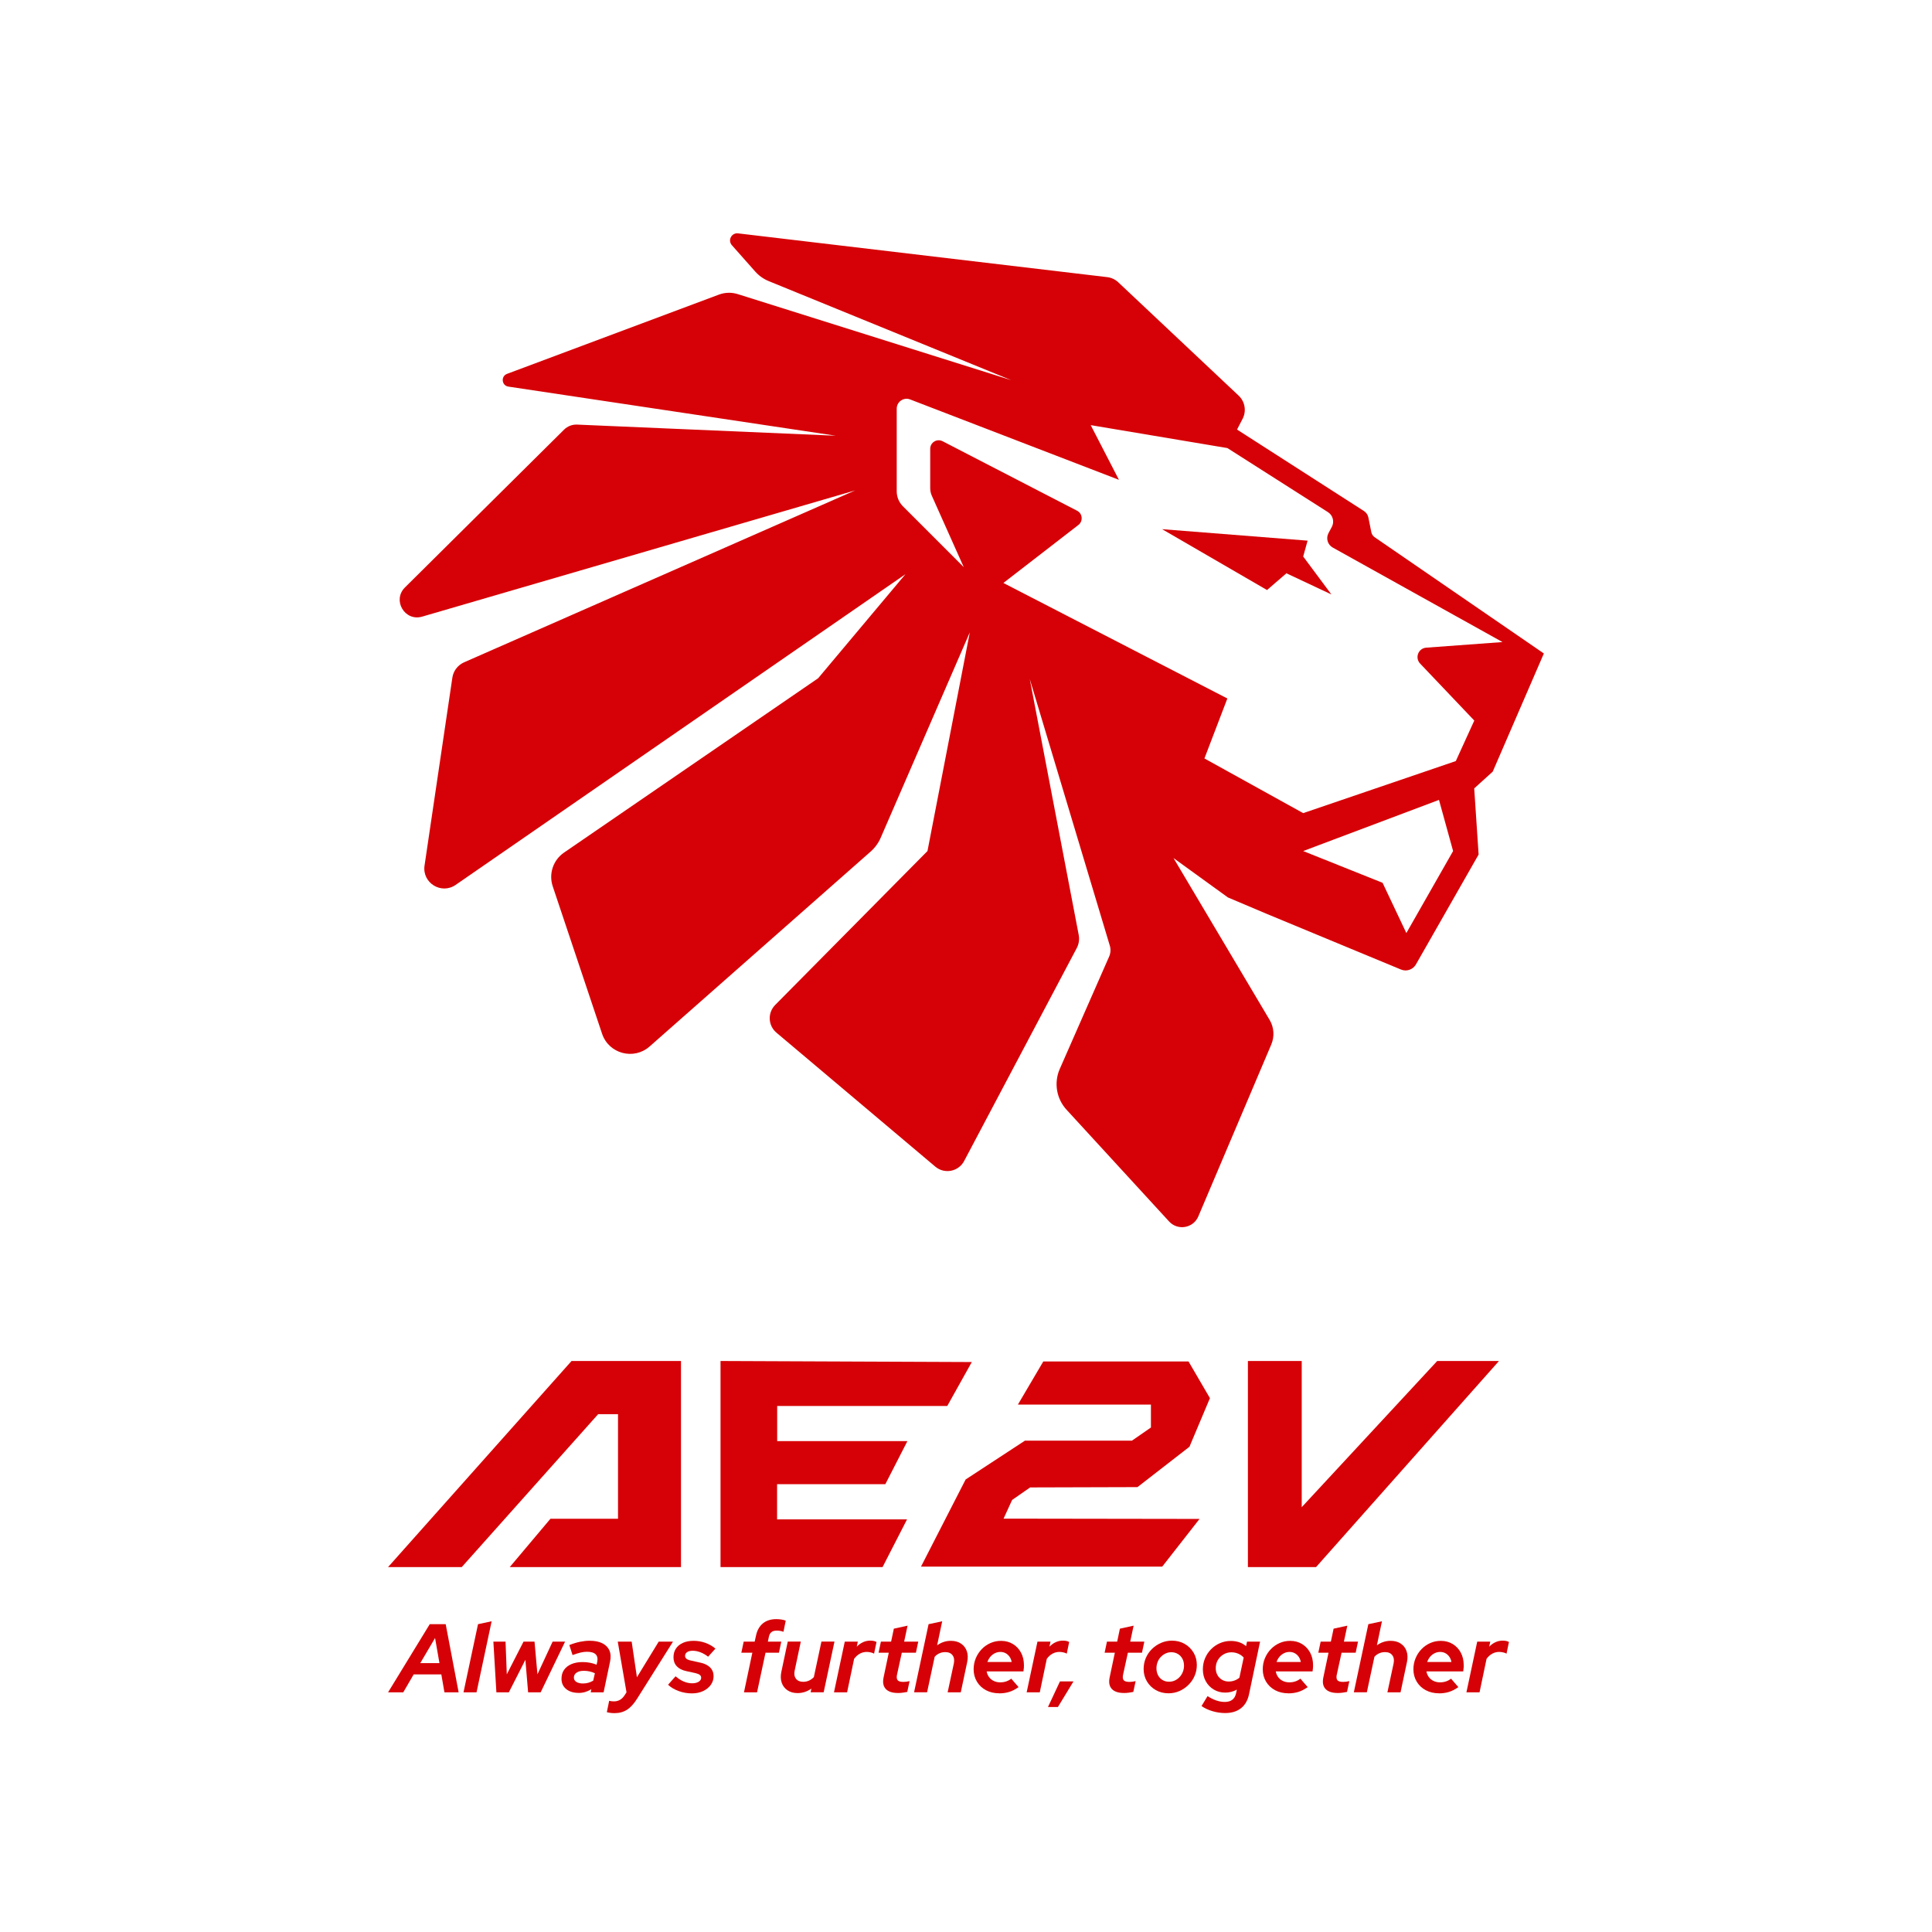
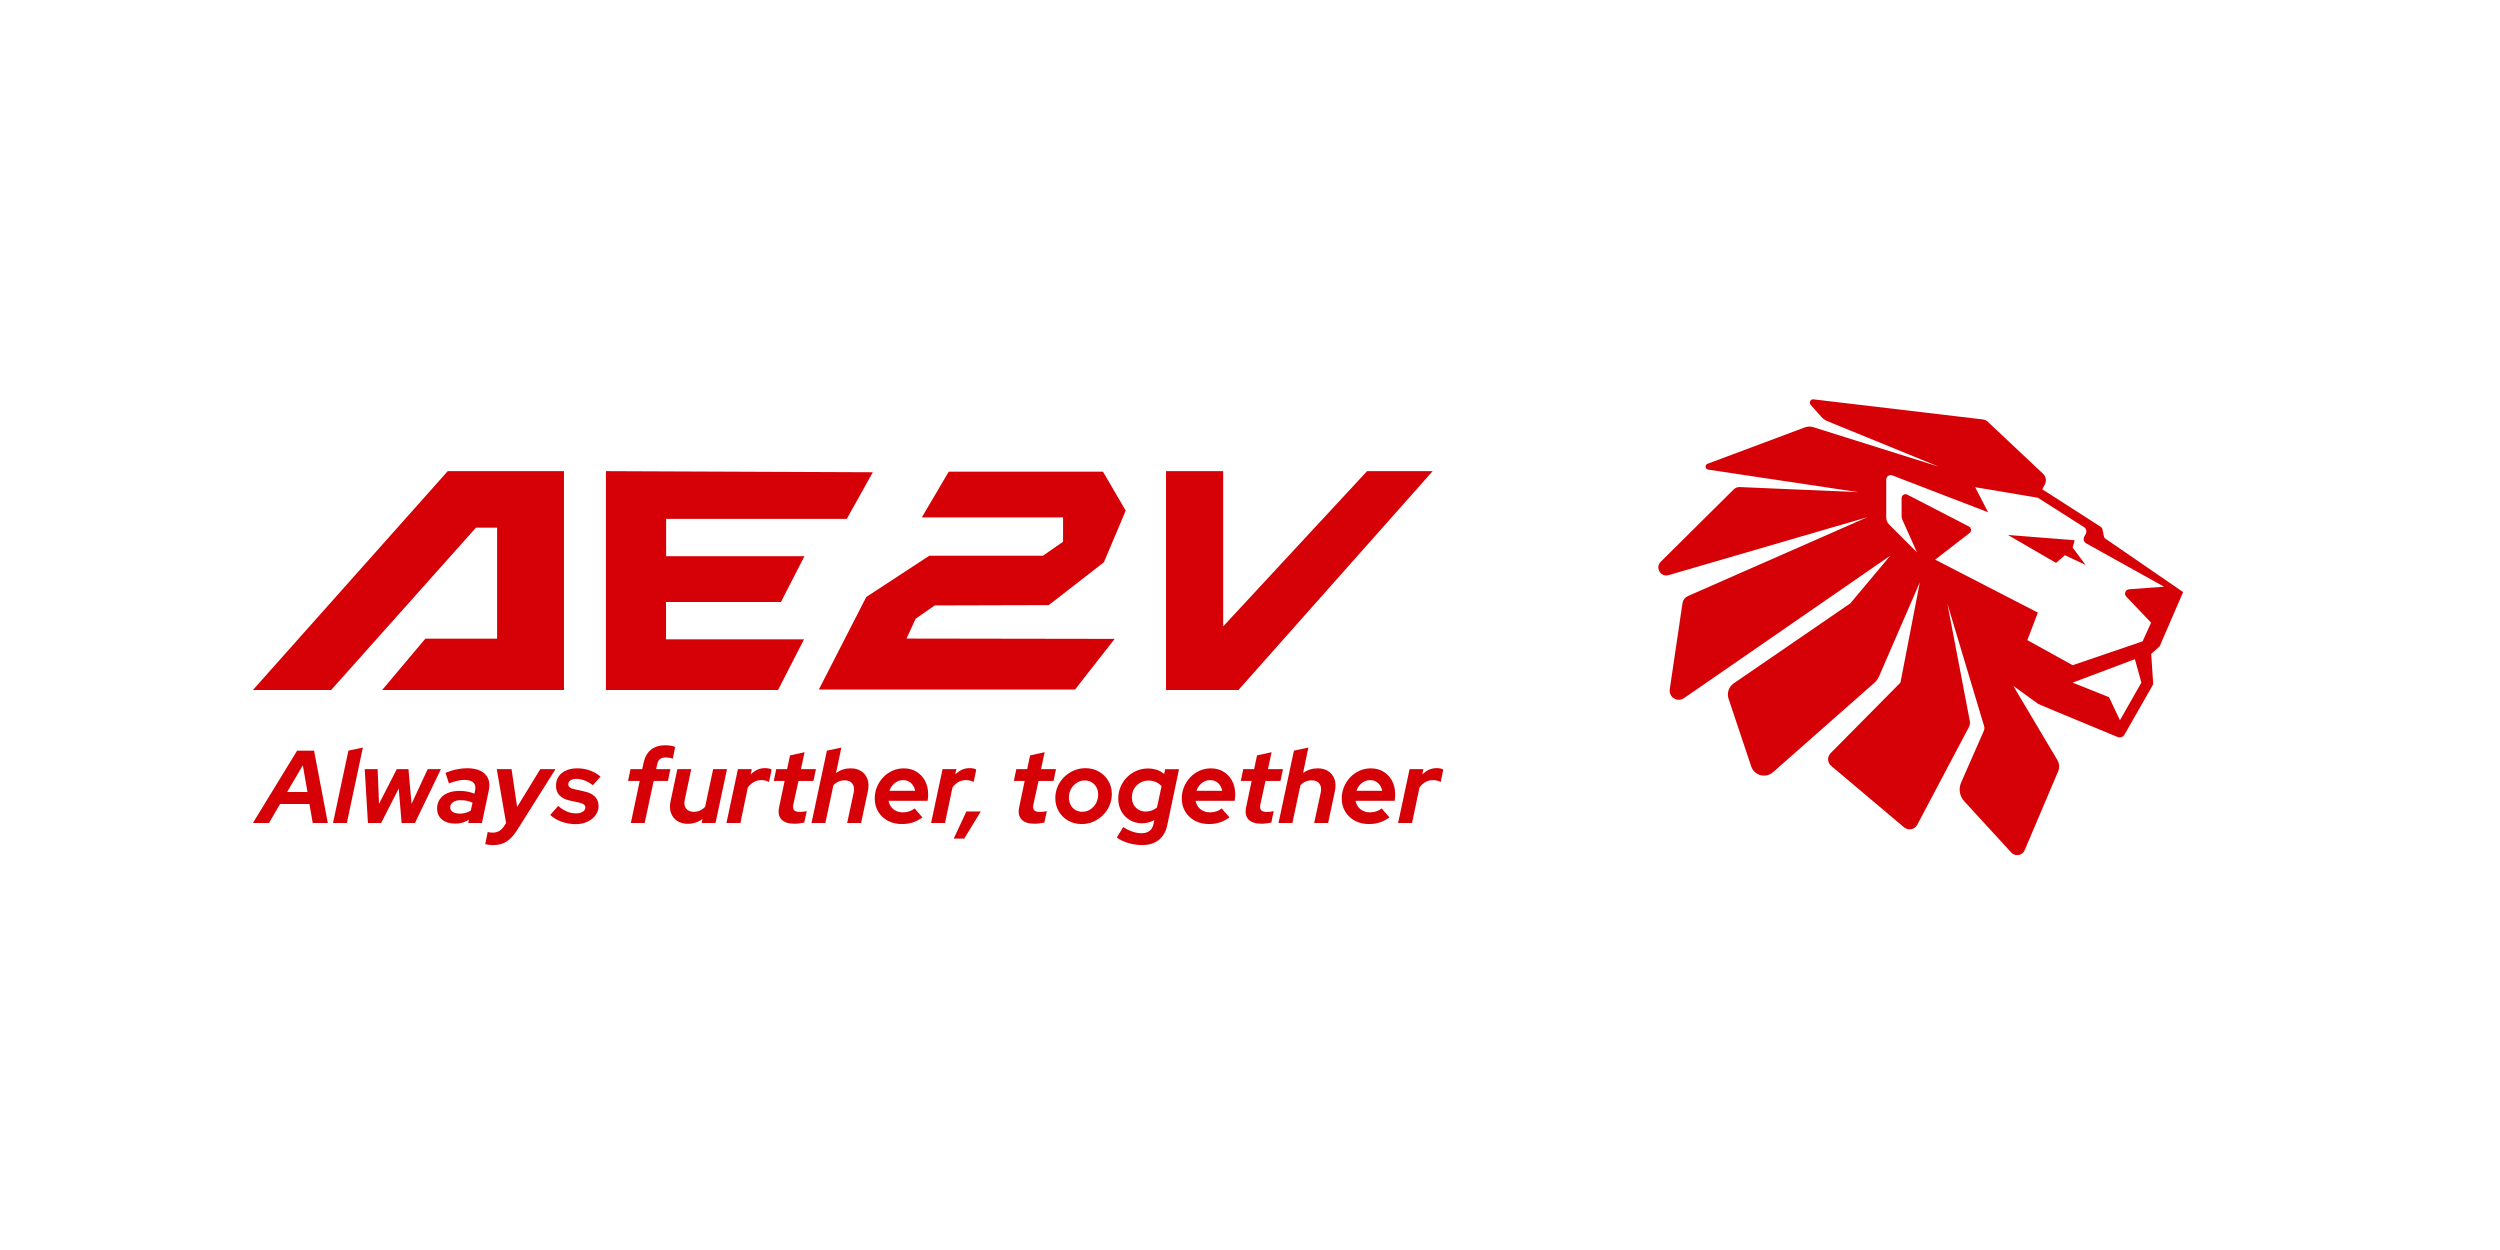
- <svg xmlns="http://www.w3.org/2000/svg" id="Calque_2" data-name="Calque 2" viewBox="0 0 1000 1000">
+ <svg xmlns="http://www.w3.org/2000/svg" id="Calque_2" data-name="Calque 2" viewBox="0 0 1000 500">
  <defs>
    <style>
      .cls-1 {
        fill: #d60106;
      }
    </style>
  </defs>
  <g>
-     <polygon class="cls-1" points="601.5 273.9 676.81 279.84 674.53 288.05 689.13 307.68 665.85 296.73 655.81 305.4 601.5 273.9" />
-     <path class="cls-1" d="M799.13,338.26l-87.6-60.19c-.9-.62-1.53-1.57-1.74-2.64l-1.51-7.54c-.28-1.41-1.12-2.64-2.33-3.41l-65.66-42.15,2.88-5.56c2.08-4,1.24-8.9-2.04-11.99l-62.32-58.67c-1.57-1.48-3.58-2.42-5.73-2.67l-191.06-22.65c-3.38-.4-5.46,3.58-3.2,6.13l12.1,13.65c1.91,2.15,4.28,3.83,6.94,4.92l125.58,51.29-141.59-44.55c-3.19-1-6.62-.91-9.75.26l-109.65,41.02c-3.32,1.24-2.81,6.08.69,6.6l169.47,25.42-133.89-5.76c-2.52-.11-4.97.84-6.76,2.61l-82.36,81.68c-6.66,6.61-.1,17.73,8.9,15.11l224.15-65.34-202.45,88.99c-3.25,1.43-5.54,4.43-6.06,7.94l-14.4,97.26c-1.32,8.94,8.65,15.14,16.09,10.01l232.83-160.83-45.19,53.86-131.53,90.24c-5.63,3.86-8.01,10.98-5.85,17.45l25.54,76.3c3.47,10.37,16.39,13.84,24.6,6.61l114.43-100.9c2.23-1.97,4.01-4.41,5.19-7.14l46.12-106.31-21.91,113.19-78.83,79.67c-4,4.05-3.71,10.65.64,14.32l82.24,69.36c4.76,4.01,12.01,2.6,14.92-2.9l58.31-110.26c1.09-2.06,1.44-4.43,1.01-6.72l-25.34-132.48,41.43,137.99c.56,1.85.43,3.84-.34,5.61l-25.65,58.38c-3.01,7.08-1.61,15.26,3.59,20.92l53.07,57.83c4.49,4.9,12.54,3.51,15.14-2.61l37.76-88.97c1.76-4.14,1.44-8.88-.86-12.75l-49.74-83.76,28.17,20.39,19.75,8.36,69.82,28.95c2.87,1.19,6.18.06,7.73-2.64l32.45-56.89-2.28-34.23,9.58-8.67,26.47-61.16ZM727.93,482.95l-12.32-26.02-41.08-16.43,70.29-26.47,7.3,26.47-24.19,42.45ZM753.49,393.94l-78.96,26.93-51.12-28.3,11.87-31.04-115.93-59.79,38.82-30.01c2.54-1.97,2.19-5.91-.67-7.38l-69.61-35.97c-2.93-1.51-6.41.61-6.41,3.91v20.42c0,1.34.28,2.66.83,3.88l16.52,36.95-31.47-31.47c-2.06-2.06-3.22-4.86-3.22-7.78v-42.77c0-3.59,3.6-6.06,6.95-4.77l108.07,41.6-14.61-28.3,70.75,11.87,52.05,33.16c2.56,1.63,3.43,4.96,2,7.64l-1.72,3.22c-1.43,2.67-.46,6,2.19,7.47l87.88,48.92-39.47,2.9c-4.11.3-6.02,5.24-3.18,8.23l28.04,29.5-9.58,21Z" />
+     <g>
+       <polygon class="cls-1" points="101.16 276 179.09 188.46 225.59 188.46 225.59 276 152.86 276 170.13 255.48 198.84 255.48 198.84 211.06 190.39 211.06 132.46 276 101.16 276" />
+       <polygon class="cls-1" points="242.38 188.46 242.38 276 311.22 276 321.61 255.74 266.41 255.74 266.41 240.8 312.39 240.8 321.77 222.49 266.45 222.49 266.45 207.56 338.71 207.56 349.13 188.9 242.38 188.46" />
+       <polygon class="cls-1" points="379.5 188.66 368.72 206.97 425.22 206.97 425.22 216.71 417.16 222.3 371.7 222.3 346.51 238.79 327.54 275.8 430.02 275.8 445.87 255.55 362.61 255.42 366.25 247.49 373.91 242.17 419.5 242.04 441.58 224.89 450.28 204.24 441.19 188.66 379.5 188.66" />
+       <polygon class="cls-1" points="466.41 188.46 466.41 276 495.38 276 573.07 188.46 546.83 188.46 489.27 250.55 489.27 188.46 466.41 188.46" />
+     </g>
+     <g>
+       <path class="cls-1" d="M101.16,329.2l17.69-28.94h6.78l5.5,28.94h-6.04l-1.32-7.61h-11.74l-4.42,7.61h-6.45ZM114.85,316.8h8.14l-1.86-10.67-6.28,10.67Z" />
+       <path class="cls-1" d="M133.2,329.2l6.16-28.94,5.79-1.24-6.41,30.18h-5.54Z" />
+       <path class="cls-1" d="M147.17,329.2l-1.28-21.54h5.17l.54,13.89,7.11-13.89h4.67l1.24,13.89,6.45-13.89h5.29l-10.38,21.54h-5.33l-1.16-13.81-7.03,13.81h-5.29Z" />
+       <path class="cls-1" d="M182.15,329.45c-2.23,0-4.01-.54-5.33-1.63-1.32-1.09-1.98-2.54-1.98-4.36,0-1.49.36-2.76,1.1-3.8.73-1.05,1.77-1.86,3.12-2.44,1.35-.58,2.96-.87,4.84-.87,1.02,0,2.03.1,3.04.29,1.01.19,1.95.47,2.83.83l.25-1.12c.3-1.46.09-2.56-.64-3.29-.73-.73-1.98-1.1-3.74-1.1-.8,0-1.67.11-2.62.33-.95.22-2.1.58-3.45,1.07l-1.36-4.26c1.6-.63,3.11-1.1,4.55-1.38,1.43-.29,2.8-.43,4.09-.43,2.18,0,3.98.36,5.4,1.07,1.42.72,2.42,1.74,3,3.08.58,1.34.66,2.94.25,4.82l-2.73,12.94h-5.46l.25-1.32c-.85.52-1.72.92-2.6,1.18-.88.26-1.81.39-2.77.39ZM184.05,325.44c.77,0,1.51-.1,2.23-.31.72-.21,1.39-.5,2.03-.89l.7-3.14c-1.43-.69-3-1.03-4.71-1.03-1.3,0-2.32.26-3.08.79-.76.52-1.14,1.23-1.14,2.11,0,.77.35,1.38,1.05,1.82.7.44,1.67.66,2.91.66Z" />
+       <path class="cls-1" d="M197.36,338.05c-.61,0-1.18-.03-1.72-.1-.54-.07-1.05-.17-1.55-.31l.99-4.84c.28.08.58.14.91.19.33.04.7.06,1.12.06.96,0,1.82-.22,2.58-.66.76-.44,1.43-1.12,2-2.03l.74-1.16-3.72-21.54h5.91l2.23,15.13,9.26-15.13h6.08l-15.21,24.18c-1.38,2.2-2.82,3.79-4.32,4.75-1.5.96-3.27,1.45-5.31,1.45Z" />
+       <path class="cls-1" d="M230.31,329.66c-1.98,0-3.89-.33-5.71-.99-1.82-.66-3.32-1.56-4.51-2.69l3.18-3.6c1.16.99,2.32,1.74,3.49,2.23,1.17.5,2.36.74,3.58.74,1.13,0,2.05-.22,2.75-.66.7-.44,1.05-1.01,1.05-1.69,0-.5-.19-.9-.58-1.2-.39-.3-.98-.55-1.78-.74l-3.97-.87c-1.76-.39-3.11-1.07-4.03-2.07-.92-.99-1.38-2.25-1.38-3.76s.34-2.71,1.03-3.74c.69-1.03,1.67-1.84,2.96-2.42,1.28-.58,2.79-.87,4.53-.87s3.4.28,5,.85c1.6.57,3.03,1.38,4.3,2.46l-3.1,3.43c-1.07-.83-2.17-1.45-3.29-1.88-1.12-.43-2.21-.64-3.29-.64-.99,0-1.78.19-2.36.58-.58.39-.87.91-.87,1.57,0,.52.2.94.6,1.26.4.32,1.05.57,1.96.76l3.93.87c1.82.39,3.21,1.07,4.18,2.07.96.99,1.45,2.22,1.45,3.68,0,1.38-.4,2.62-1.2,3.72-.8,1.1-1.89,1.98-3.27,2.63-1.38.65-2.94.97-4.67.97Z" />
+       <path class="cls-1" d="M252.34,329.2l3.55-16.83h-4.67l.99-4.71h4.67l.58-2.65c.5-2.23,1.47-3.94,2.94-5.13,1.46-1.18,3.35-1.78,5.66-1.78.69,0,1.41.06,2.17.17.76.11,1.37.28,1.84.5l-.95,4.71c-.47-.17-.94-.29-1.41-.37s-.96-.12-1.49-.12c-.94,0-1.67.21-2.21.62-.54.41-.9,1.06-1.1,1.94l-.45,2.11h5.7l-.99,4.71h-5.7l-3.6,16.83h-5.54Z" />
+       <path class="cls-1" d="M275.12,329.53c-1.68,0-3.11-.39-4.28-1.18-1.17-.79-1.99-1.85-2.46-3.2-.47-1.35-.52-2.89-.16-4.63l2.73-12.86h5.54l-2.6,12.32c-.3,1.43-.12,2.58.56,3.45.68.87,1.7,1.3,3.08,1.3.88,0,1.7-.17,2.46-.52.76-.34,1.44-.83,2.05-1.47l3.22-15.09h5.54l-4.59,21.54h-5.54l.33-1.57c-1.79,1.27-3.75,1.9-5.87,1.9Z" />
+       <path class="cls-1" d="M290.58,329.2l4.59-21.54h5.54l-.46,2.15c.8-.83,1.68-1.46,2.65-1.9.96-.44,1.98-.66,3.06-.66,1.18,0,2.08.19,2.69.58l-1.03,4.96c-.28-.19-.72-.37-1.32-.52-.61-.15-1.19-.23-1.74-.23-2.15,0-3.96.98-5.42,2.94l-2.98,14.22h-5.58Z" />
+       <path class="cls-1" d="M317.78,329.49c-2.43,0-4.17-.58-5.23-1.74-1.06-1.16-1.36-2.81-.89-4.96l2.19-10.42h-4.34l.99-4.71h4.34l1.16-5.5,5.83-1.28-1.45,6.78h5.99l-.99,4.71h-5.99l-2.07,9.47c-.19,1.05-.08,1.8.33,2.25.41.46,1.21.68,2.4.68.44,0,.87-.03,1.28-.08.41-.05.87-.14,1.36-.25l-.99,4.59c-.5.11-1.12.21-1.86.31-.74.1-1.43.15-2.07.15Z" />
+       <path class="cls-1" d="M324.6,329.2l6.16-28.94,5.79-1.24-2.15,10.21c1.76-1.27,3.71-1.9,5.83-1.9,1.71,0,3.15.39,4.32,1.18,1.17.78,1.99,1.85,2.46,3.2.47,1.35.52,2.89.16,4.63l-2.73,12.86h-5.58l2.65-12.32c.28-1.43.08-2.58-.58-3.45-.66-.87-1.68-1.3-3.06-1.3-.88,0-1.7.17-2.46.5-.76.33-1.44.83-2.05,1.49l-3.22,15.09h-5.54Z" />
+       <path class="cls-1" d="M360.77,329.62c-2.09,0-3.96-.43-5.6-1.3-1.64-.87-2.93-2.08-3.87-3.64-.94-1.56-1.41-3.31-1.41-5.27,0-1.65.3-3.21.91-4.67.61-1.46,1.45-2.75,2.52-3.87,1.07-1.12,2.31-1.98,3.72-2.6,1.41-.62,2.91-.93,4.51-.93,1.9,0,3.58.45,5.04,1.34,1.46.9,2.6,2.12,3.43,3.66.83,1.54,1.24,3.34,1.24,5.37,0,.3,0,.63-.02.99-.01.36-.08.9-.19,1.61h-15.63c.17.91.51,1.72,1.03,2.42.52.7,1.19,1.25,2,1.63.81.39,1.73.58,2.75.58.91,0,1.76-.14,2.56-.41.8-.28,1.5-.66,2.11-1.16l3.1,3.6c-1.32.94-2.63,1.61-3.93,2.03s-2.73.62-4.3.62ZM355.77,316.31h10.29c-.16-.85-.47-1.6-.91-2.23-.44-.63-.99-1.13-1.65-1.49-.66-.36-1.41-.54-2.23-.54s-1.61.18-2.34.54c-.73.36-1.36.85-1.9,1.49-.54.63-.96,1.38-1.26,2.23Z" />
+       <path class="cls-1" d="M372.43,329.2l4.59-21.54h5.54l-.46,2.15c.8-.83,1.68-1.46,2.65-1.9.96-.44,1.98-.66,3.06-.66,1.18,0,2.08.19,2.69.58l-1.03,4.96c-.28-.19-.72-.37-1.32-.52-.61-.15-1.19-.23-1.74-.23-2.15,0-3.96.98-5.42,2.94l-2.98,14.22h-5.58Z" />
+       <path class="cls-1" d="M381.48,335.45l5.08-10.87h5.75l-6.61,10.87h-4.22Z" />
+       <path class="cls-1" d="M413.81,329.49c-2.43,0-4.17-.58-5.23-1.74-1.06-1.16-1.36-2.81-.89-4.96l2.19-10.42h-4.34l.99-4.71h4.34l1.16-5.5,5.83-1.28-1.45,6.78h5.99l-.99,4.71h-5.99l-2.07,9.47c-.19,1.05-.08,1.8.33,2.25.41.46,1.21.68,2.4.68.44,0,.87-.03,1.28-.08.41-.05.87-.14,1.36-.25l-.99,4.59c-.5.11-1.12.21-1.86.31-.74.1-1.43.15-2.07.15Z" />
+       <path class="cls-1" d="M432.7,329.62c-2.01,0-3.82-.46-5.42-1.36s-2.86-2.15-3.78-3.72c-.92-1.57-1.38-3.32-1.38-5.25,0-1.65.31-3.2.93-4.65.62-1.45,1.49-2.72,2.6-3.82,1.12-1.1,2.4-1.97,3.87-2.6,1.46-.63,3-.95,4.63-.95,2.01,0,3.81.45,5.39,1.36,1.58.91,2.85,2.14,3.78,3.7.94,1.56,1.41,3.31,1.41,5.27,0,1.65-.32,3.2-.95,4.65-.63,1.45-1.51,2.72-2.62,3.82-1.12,1.1-2.39,1.97-3.82,2.6-1.43.63-2.98.95-4.63.95ZM432.95,324.7c.88,0,1.7-.18,2.46-.54.76-.36,1.43-.85,2-1.47.58-.62,1.03-1.35,1.36-2.19.33-.84.5-1.72.5-2.62,0-1.13-.23-2.12-.7-2.98-.47-.85-1.11-1.52-1.92-2-.81-.48-1.74-.72-2.79-.72-.85,0-1.66.18-2.42.54-.76.36-1.43.85-2.03,1.47-.59.62-1.05,1.35-1.36,2.19-.32.84-.48,1.72-.48,2.62,0,1.1.23,2.09.68,2.96.46.87,1.09,1.54,1.9,2.03.81.48,1.74.72,2.79.72Z" />
+       <path class="cls-1" d="M456.76,338.01c-1.79,0-3.58-.26-5.37-.79-1.79-.52-3.35-1.25-4.67-2.19l2.56-4.22c1.21.8,2.44,1.41,3.68,1.84,1.24.43,2.45.64,3.64.64,2.7,0,4.31-1.27,4.84-3.8l.29-1.45c-1.52.85-3.16,1.28-4.92,1.28s-3.41-.43-4.86-1.28c-1.45-.85-2.58-2.03-3.41-3.53-.83-1.5-1.24-3.19-1.24-5.06,0-1.68.31-3.25.93-4.71.62-1.46,1.47-2.74,2.56-3.84,1.09-1.1,2.36-1.96,3.8-2.58,1.45-.62,2.98-.93,4.61-.93,1.27,0,2.45.19,3.56.56,1.1.37,2.07.93,2.89,1.67l.41-1.94h5.54l-4.71,22.45c-.55,2.56-1.69,4.52-3.41,5.87-1.72,1.35-3.96,2.03-6.72,2.03ZM458.29,324.62c1.68,0,3.18-.54,4.51-1.61l1.82-8.56c-.58-.66-1.32-1.2-2.23-1.61-.91-.41-1.9-.62-2.98-.62-1.24,0-2.37.3-3.39.91s-1.82,1.41-2.4,2.42c-.58,1.01-.87,2.14-.87,3.41,0,1.07.23,2.04.7,2.89.47.85,1.12,1.53,1.96,2.03.84.5,1.8.74,2.87.74Z" />
+       <path class="cls-1" d="M483.59,329.62c-2.09,0-3.96-.43-5.6-1.3-1.64-.87-2.93-2.08-3.87-3.64-.94-1.56-1.41-3.31-1.41-5.27,0-1.65.3-3.21.91-4.67.61-1.46,1.45-2.75,2.52-3.87,1.07-1.12,2.31-1.98,3.72-2.6,1.41-.62,2.91-.93,4.51-.93,1.9,0,3.58.45,5.04,1.34,1.46.9,2.6,2.12,3.43,3.66.83,1.54,1.24,3.34,1.24,5.37,0,.3,0,.63-.02.99-.01.36-.08.9-.19,1.61h-15.63c.17.91.51,1.72,1.03,2.42.52.7,1.19,1.25,2,1.63.81.39,1.73.58,2.75.58.91,0,1.76-.14,2.56-.41.8-.28,1.5-.66,2.11-1.16l3.1,3.6c-1.32.94-2.63,1.61-3.93,2.03s-2.73.62-4.3.62ZM478.59,316.31h10.29c-.16-.85-.47-1.6-.91-2.23-.44-.63-.99-1.13-1.65-1.49-.66-.36-1.41-.54-2.23-.54s-1.61.18-2.34.54c-.73.36-1.36.85-1.9,1.49-.54.63-.96,1.38-1.26,2.23Z" />
+       <path class="cls-1" d="M504.59,329.49c-2.43,0-4.17-.58-5.23-1.74-1.06-1.16-1.36-2.81-.89-4.96l2.19-10.42h-4.34l.99-4.71h4.34l1.16-5.5,5.83-1.28-1.45,6.78h5.99l-.99,4.71h-5.99l-2.07,9.47c-.19,1.05-.08,1.8.33,2.25.41.46,1.21.68,2.4.68.44,0,.87-.03,1.28-.08.41-.05.87-.14,1.36-.25l-.99,4.59c-.5.11-1.12.21-1.86.31-.74.1-1.43.15-2.07.15Z" />
+       <path class="cls-1" d="M511.41,329.2l6.16-28.94,5.79-1.24-2.15,10.21c1.76-1.27,3.71-1.9,5.83-1.9,1.71,0,3.15.39,4.32,1.18,1.17.78,1.99,1.85,2.46,3.2.47,1.35.52,2.89.16,4.63l-2.73,12.86h-5.58l2.65-12.32c.28-1.43.08-2.58-.58-3.45-.66-.87-1.68-1.3-3.06-1.3-.88,0-1.7.17-2.46.5-.76.33-1.44.83-2.05,1.49l-3.22,15.09h-5.54Z" />
+       <path class="cls-1" d="M547.58,329.62c-2.09,0-3.96-.43-5.6-1.3-1.64-.87-2.93-2.08-3.87-3.64-.94-1.56-1.41-3.31-1.41-5.27,0-1.65.3-3.21.91-4.67.61-1.46,1.45-2.75,2.52-3.87,1.07-1.12,2.31-1.98,3.72-2.6,1.41-.62,2.91-.93,4.51-.93,1.9,0,3.58.45,5.04,1.34,1.46.9,2.6,2.12,3.43,3.66.83,1.54,1.24,3.34,1.24,5.37,0,.3,0,.63-.02.99-.01.36-.08.9-.19,1.61h-15.63c.17.91.51,1.72,1.03,2.42.52.7,1.19,1.25,2,1.63.81.39,1.73.58,2.75.58.91,0,1.76-.14,2.56-.41.8-.28,1.5-.66,2.11-1.16l3.1,3.6c-1.32.94-2.63,1.61-3.93,2.03-1.3.41-2.73.62-4.3.62ZM542.58,316.31h10.29c-.16-.85-.47-1.6-.91-2.23-.44-.63-.99-1.13-1.65-1.49-.66-.36-1.41-.54-2.23-.54s-1.61.18-2.34.54c-.73.36-1.36.85-1.9,1.49-.54.63-.96,1.38-1.26,2.23Z" />
+       <path class="cls-1" d="M559.24,329.2l4.59-21.54h5.54l-.46,2.15c.8-.83,1.68-1.46,2.65-1.9.96-.44,1.98-.66,3.06-.66,1.18,0,2.08.19,2.69.58l-1.03,4.96c-.28-.19-.72-.37-1.32-.52-.61-.15-1.19-.23-1.74-.23-2.15,0-3.96.98-5.42,2.94l-2.98,14.22h-5.58Z" />
+     </g>
  </g>
  <g>
-     <g>
-       <polygon class="cls-1" points="200.87 811.11 295.83 704.45 352.48 704.45 352.48 811.11 263.86 811.11 284.91 786.11 319.88 786.11 319.88 731.98 309.6 731.98 239.01 811.11 200.87 811.11" />
-       <polygon class="cls-1" points="372.94 704.45 372.94 811.11 456.82 811.11 469.48 786.42 402.22 786.42 402.22 768.22 458.24 768.22 469.67 745.91 402.27 745.91 402.27 727.72 490.31 727.72 503.01 704.99 372.94 704.45" />
-       <polygon class="cls-1" points="540.01 704.69 526.87 727 595.72 727 595.72 738.87 585.9 745.68 530.51 745.68 499.81 765.78 476.71 810.87 601.57 810.87 620.88 786.19 519.44 786.04 523.87 776.38 533.2 769.89 588.75 769.73 615.66 748.84 626.26 723.68 615.18 704.69 540.01 704.69" />
-       <polygon class="cls-1" points="645.91 704.45 645.91 811.11 681.2 811.11 775.87 704.45 743.9 704.45 673.77 780.11 673.77 704.45 645.91 704.45" />
-     </g>
-     <g>
-       <path class="cls-1" d="M200.87,875.94l21.56-35.26h8.26l6.7,35.26h-7.35l-1.61-9.27h-14.31l-5.39,9.27h-7.86ZM217.54,860.83h9.92l-2.27-13-7.66,13Z" />
-       <path class="cls-1" d="M239.91,875.94l7.51-35.26,7.05-1.51-7.81,36.77h-6.75Z" />
-       <path class="cls-1" d="M256.93,875.94l-1.56-26.24h6.3l.65,16.92,8.66-16.92h5.69l1.51,16.92,7.86-16.92h6.45l-12.64,26.24h-6.5l-1.41-16.82-8.56,16.82h-6.45Z" />
-       <path class="cls-1" d="M299.55,876.24c-2.72,0-4.89-.66-6.5-1.99-1.61-1.33-2.42-3.1-2.42-5.31,0-1.81.44-3.36,1.33-4.63.89-1.28,2.16-2.27,3.8-2.97,1.64-.71,3.61-1.06,5.89-1.06,1.24,0,2.48.12,3.7.35,1.23.24,2.38.57,3.45,1.01l.3-1.36c.37-1.78.11-3.11-.78-4-.89-.89-2.41-1.33-4.56-1.33-.97,0-2.04.14-3.2.4-1.16.27-2.56.7-4.21,1.31l-1.66-5.19c1.95-.77,3.79-1.33,5.54-1.69,1.75-.35,3.41-.53,4.99-.53,2.65,0,4.84.44,6.57,1.31,1.73.87,2.95,2.12,3.65,3.75.71,1.63.81,3.59.3,5.87l-3.32,15.77h-6.65l.3-1.61c-1.04.64-2.1,1.12-3.17,1.44-1.07.32-2.2.48-3.37.48ZM301.86,871.36c.94,0,1.85-.13,2.72-.38.87-.25,1.69-.61,2.47-1.08l.86-3.83c-1.75-.84-3.66-1.26-5.74-1.26-1.58,0-2.83.32-3.75.96-.92.64-1.38,1.49-1.38,2.57,0,.94.43,1.68,1.28,2.22.86.54,2.04.81,3.55.81Z" />
-       <path class="cls-1" d="M318.08,886.72c-.74,0-1.44-.04-2.09-.13-.66-.08-1.28-.21-1.89-.38l1.21-5.89c.34.1.71.18,1.11.23.4.05.86.08,1.36.08,1.17,0,2.22-.27,3.15-.81.92-.54,1.74-1.36,2.44-2.47l.91-1.41-4.53-26.24h7.2l2.72,18.44,11.28-18.44h7.4l-18.54,29.47c-1.68,2.69-3.43,4.62-5.26,5.79-1.83,1.18-3.99,1.76-6.47,1.76Z" />
-       <path class="cls-1" d="M358.23,876.5c-2.42,0-4.73-.4-6.95-1.21-2.22-.81-4.05-1.9-5.49-3.27l3.88-4.38c1.41,1.21,2.83,2.12,4.26,2.72,1.43.6,2.88.91,4.36.91,1.38,0,2.49-.27,3.35-.81.86-.54,1.28-1.22,1.28-2.07,0-.6-.24-1.09-.71-1.46-.47-.37-1.19-.67-2.17-.91l-4.84-1.06c-2.15-.47-3.79-1.31-4.91-2.52-1.13-1.21-1.69-2.74-1.69-4.58s.42-3.3,1.26-4.56c.84-1.26,2.04-2.24,3.6-2.95,1.56-.7,3.4-1.06,5.52-1.06s4.15.34,6.09,1.03c1.95.69,3.69,1.69,5.24,3l-3.78,4.18c-1.31-1.01-2.64-1.77-4-2.29-1.36-.52-2.69-.78-4-.78-1.21,0-2.17.24-2.87.71-.71.47-1.06,1.11-1.06,1.91,0,.64.24,1.15.73,1.54.49.39,1.28.7,2.39.93l4.78,1.06c2.22.47,3.91,1.31,5.09,2.52,1.18,1.21,1.76,2.7,1.76,4.48,0,1.68-.49,3.19-1.46,4.53-.97,1.34-2.3,2.41-3.98,3.2-1.68.79-3.58,1.18-5.69,1.18Z" />
-       <path class="cls-1" d="M385.08,875.94l4.33-20.5h-5.69l1.21-5.74h5.69l.71-3.22c.6-2.72,1.8-4.8,3.58-6.25,1.78-1.44,4.08-2.17,6.9-2.17.84,0,1.72.07,2.64.2.92.13,1.67.34,2.24.6l-1.16,5.74c-.57-.2-1.14-.35-1.71-.45s-1.18-.15-1.81-.15c-1.14,0-2.04.25-2.69.76-.65.5-1.1,1.29-1.33,2.37l-.55,2.57h6.95l-1.21,5.74h-6.95l-4.38,20.5h-6.75Z" />
-       <path class="cls-1" d="M412.83,876.34c-2.05,0-3.79-.48-5.21-1.44-1.43-.96-2.43-2.26-3-3.9-.57-1.64-.64-3.53-.2-5.64l3.32-15.67h6.75l-3.17,15.01c-.37,1.75-.14,3.15.68,4.21.82,1.06,2.07,1.59,3.75,1.59,1.07,0,2.07-.21,3-.63.92-.42,1.75-1.02,2.49-1.79l3.93-18.39h6.75l-5.59,26.24h-6.75l.4-1.91c-2.18,1.54-4.57,2.32-7.15,2.32Z" />
-       <path class="cls-1" d="M431.67,875.94l5.59-26.24h6.75l-.55,2.62c.97-1.01,2.05-1.78,3.22-2.32,1.17-.54,2.42-.81,3.73-.81,1.44,0,2.53.24,3.27.71l-1.26,6.04c-.34-.24-.87-.45-1.61-.63-.74-.18-1.44-.28-2.12-.28-2.62,0-4.82,1.19-6.6,3.58l-3.63,17.33h-6.8Z" />
-       <path class="cls-1" d="M464.81,876.29c-2.96,0-5.08-.71-6.37-2.12-1.29-1.41-1.65-3.42-1.08-6.04l2.67-12.69h-5.29l1.21-5.74h5.29l1.41-6.7,7.1-1.56-1.76,8.26h7.3l-1.21,5.74h-7.3l-2.52,11.54c-.24,1.28-.1,2.19.4,2.74.5.55,1.48.83,2.92.83.54,0,1.06-.03,1.56-.1.5-.07,1.06-.17,1.66-.3l-1.21,5.59c-.6.14-1.36.26-2.27.38-.91.12-1.75.18-2.52.18Z" />
-       <path class="cls-1" d="M473.12,875.94l7.51-35.26,7.05-1.51-2.62,12.44c2.15-1.54,4.52-2.32,7.1-2.32,2.08,0,3.84.48,5.26,1.44,1.43.96,2.43,2.26,3,3.9.57,1.65.64,3.53.2,5.64l-3.32,15.67h-6.8l3.22-15.01c.34-1.75.1-3.15-.71-4.21-.81-1.06-2.05-1.59-3.73-1.59-1.08,0-2.07.2-3,.6-.92.4-1.76,1.01-2.49,1.81l-3.93,18.39h-6.75Z" />
-       <path class="cls-1" d="M517.19,876.45c-2.55,0-4.83-.53-6.82-1.59-2-1.06-3.57-2.54-4.71-4.43-1.14-1.9-1.71-4.04-1.71-6.42,0-2.01.37-3.91,1.11-5.69.74-1.78,1.76-3.35,3.07-4.71,1.31-1.36,2.82-2.42,4.53-3.17,1.71-.76,3.54-1.13,5.49-1.13,2.32,0,4.36.55,6.15,1.64,1.78,1.09,3.17,2.58,4.18,4.46,1.01,1.88,1.51,4.06,1.51,6.55,0,.37,0,.77-.03,1.21-.02.44-.09,1.09-.23,1.96h-19.04c.2,1.11.62,2.09,1.26,2.95.64.86,1.45,1.52,2.44,1.99.99.47,2.11.71,3.35.71,1.11,0,2.15-.17,3.12-.5.97-.34,1.83-.81,2.57-1.41l3.78,4.38c-1.61,1.14-3.21,1.97-4.79,2.47s-3.32.76-5.24.76ZM511.1,860.23h12.54c-.2-1.04-.57-1.95-1.11-2.72-.54-.77-1.21-1.38-2.01-1.81-.81-.44-1.71-.66-2.72-.66s-1.96.22-2.85.66c-.89.44-1.66,1.04-2.32,1.81-.65.77-1.17,1.68-1.54,2.72Z" />
-       <path class="cls-1" d="M531.4,875.94l5.59-26.24h6.75l-.55,2.62c.97-1.01,2.05-1.78,3.22-2.32,1.17-.54,2.42-.81,3.73-.81,1.44,0,2.53.24,3.27.71l-1.26,6.04c-.34-.24-.87-.45-1.61-.63-.74-.18-1.44-.28-2.12-.28-2.62,0-4.82,1.19-6.6,3.58l-3.63,17.33h-6.8Z" />
-       <path class="cls-1" d="M542.43,883.55l6.2-13.25h7l-8.06,13.25h-5.14Z" />
-       <path class="cls-1" d="M581.82,876.29c-2.96,0-5.08-.71-6.37-2.12-1.29-1.41-1.65-3.42-1.08-6.04l2.67-12.69h-5.29l1.21-5.74h5.29l1.41-6.7,7.1-1.56-1.76,8.26h7.3l-1.21,5.74h-7.3l-2.52,11.54c-.24,1.28-.1,2.19.4,2.74.5.55,1.48.83,2.92.83.54,0,1.06-.03,1.56-.1.5-.07,1.06-.17,1.66-.3l-1.21,5.59c-.6.14-1.36.26-2.27.38-.91.12-1.75.18-2.52.18Z" />
-       <path class="cls-1" d="M604.84,876.45c-2.45,0-4.65-.55-6.6-1.66s-3.48-2.62-4.61-4.53c-1.13-1.91-1.69-4.05-1.69-6.4,0-2.02.38-3.9,1.13-5.67.76-1.76,1.81-3.32,3.17-4.66s2.93-2.4,4.71-3.17c1.78-.77,3.66-1.16,5.64-1.16,2.45,0,4.64.55,6.57,1.66,1.93,1.11,3.47,2.61,4.61,4.51,1.14,1.9,1.71,4.04,1.71,6.42,0,2.01-.39,3.9-1.16,5.67-.77,1.76-1.84,3.32-3.2,4.66-1.36,1.34-2.91,2.4-4.66,3.17-1.75.77-3.63,1.16-5.64,1.16ZM605.14,870.45c1.07,0,2.07-.22,3-.65.92-.44,1.74-1.03,2.44-1.79.71-.76,1.26-1.64,1.66-2.67.4-1.02.6-2.09.6-3.2,0-1.38-.29-2.59-.86-3.63-.57-1.04-1.35-1.86-2.34-2.44-.99-.59-2.12-.88-3.4-.88-1.04,0-2.02.22-2.95.66-.92.44-1.75,1.03-2.47,1.79-.72.76-1.28,1.64-1.66,2.67-.39,1.02-.58,2.09-.58,3.2,0,1.34.28,2.54.83,3.6.55,1.06,1.33,1.88,2.32,2.47.99.59,2.12.88,3.4.88Z" />
-       <path class="cls-1" d="M634.15,886.67c-2.18,0-4.37-.32-6.55-.96-2.18-.64-4.08-1.53-5.69-2.67l3.12-5.14c1.48.97,2.97,1.72,4.48,2.24,1.51.52,2.99.78,4.43.78,3.29,0,5.26-1.54,5.89-4.63l.35-1.76c-1.85,1.04-3.85,1.56-5.99,1.56s-4.16-.52-5.92-1.56c-1.76-1.04-3.15-2.48-4.16-4.31-1.01-1.83-1.51-3.89-1.51-6.17,0-2.05.38-3.96,1.13-5.74.76-1.78,1.8-3.34,3.12-4.68,1.33-1.34,2.87-2.39,4.63-3.15,1.76-.76,3.63-1.13,5.62-1.13,1.54,0,2.99.23,4.33.68,1.34.45,2.52,1.13,3.53,2.04l.5-2.37h6.75l-5.74,27.35c-.67,3.12-2.06,5.51-4.16,7.15-2.1,1.64-4.83,2.47-8.18,2.47ZM636.02,870.35c2.05,0,3.88-.66,5.49-1.97l2.22-10.43c-.71-.81-1.61-1.46-2.72-1.96-1.11-.5-2.32-.76-3.63-.76-1.51,0-2.89.37-4.13,1.11-1.24.74-2.22,1.72-2.92,2.95-.71,1.23-1.06,2.61-1.06,4.16,0,1.31.29,2.49.86,3.53.57,1.04,1.37,1.86,2.39,2.47,1.02.6,2.19.91,3.5.91Z" />
-       <path class="cls-1" d="M666.84,876.45c-2.55,0-4.83-.53-6.82-1.59-2-1.06-3.57-2.54-4.71-4.43-1.14-1.9-1.71-4.04-1.71-6.42,0-2.01.37-3.91,1.11-5.69.74-1.78,1.76-3.35,3.07-4.71,1.31-1.36,2.82-2.42,4.53-3.17,1.71-.76,3.54-1.13,5.49-1.13,2.32,0,4.36.55,6.15,1.64,1.78,1.09,3.17,2.58,4.18,4.46,1.01,1.88,1.51,4.06,1.51,6.55,0,.37,0,.77-.03,1.21-.02.44-.09,1.09-.23,1.96h-19.04c.2,1.11.62,2.09,1.26,2.95.64.86,1.45,1.52,2.44,1.99.99.47,2.11.71,3.35.71,1.11,0,2.15-.17,3.12-.5.97-.34,1.83-.81,2.57-1.41l3.78,4.38c-1.61,1.14-3.21,1.97-4.79,2.47s-3.32.76-5.24.76ZM660.75,860.23h12.54c-.2-1.04-.57-1.95-1.11-2.72-.54-.77-1.21-1.38-2.01-1.81-.81-.44-1.71-.66-2.72-.66s-1.96.22-2.85.66c-.89.44-1.66,1.04-2.32,1.81-.65.77-1.17,1.68-1.54,2.72Z" />
-       <path class="cls-1" d="M692.43,876.29c-2.96,0-5.08-.71-6.37-2.12-1.29-1.41-1.65-3.42-1.08-6.04l2.67-12.69h-5.29l1.21-5.74h5.29l1.41-6.7,7.1-1.56-1.76,8.26h7.3l-1.21,5.74h-7.3l-2.52,11.54c-.24,1.28-.1,2.19.4,2.74.5.55,1.48.83,2.92.83.54,0,1.06-.03,1.56-.1.5-.07,1.06-.17,1.66-.3l-1.21,5.59c-.6.14-1.36.26-2.27.38-.91.12-1.75.18-2.52.18Z" />
-       <path class="cls-1" d="M700.74,875.94l7.51-35.26,7.05-1.51-2.62,12.44c2.15-1.54,4.52-2.32,7.1-2.32,2.08,0,3.84.48,5.26,1.44,1.43.96,2.43,2.26,3,3.9.57,1.65.64,3.53.2,5.64l-3.32,15.67h-6.8l3.22-15.01c.34-1.75.1-3.15-.71-4.21-.81-1.06-2.05-1.59-3.73-1.59-1.08,0-2.07.2-3,.6-.92.4-1.76,1.01-2.49,1.81l-3.93,18.39h-6.75Z" />
-       <path class="cls-1" d="M744.82,876.45c-2.55,0-4.83-.53-6.82-1.59-2-1.06-3.57-2.54-4.71-4.43-1.14-1.9-1.71-4.04-1.71-6.42,0-2.01.37-3.91,1.11-5.69.74-1.78,1.76-3.35,3.07-4.71,1.31-1.36,2.82-2.42,4.53-3.17,1.71-.76,3.54-1.13,5.49-1.13,2.32,0,4.36.55,6.15,1.64,1.78,1.09,3.17,2.58,4.18,4.46,1.01,1.88,1.51,4.06,1.51,6.55,0,.37,0,.77-.03,1.21-.02.44-.09,1.09-.23,1.96h-19.04c.2,1.11.62,2.09,1.26,2.95.64.86,1.45,1.52,2.44,1.99.99.47,2.11.71,3.35.71,1.11,0,2.15-.17,3.12-.5.97-.34,1.83-.81,2.57-1.41l3.78,4.38c-1.61,1.14-3.21,1.97-4.79,2.47-1.58.5-3.32.76-5.24.76ZM738.72,860.23h12.54c-.2-1.04-.57-1.95-1.11-2.72-.54-.77-1.21-1.38-2.01-1.81-.81-.44-1.71-.66-2.72-.66s-1.96.22-2.85.66c-.89.44-1.66,1.04-2.32,1.81-.65.77-1.17,1.68-1.54,2.72Z" />
-       <path class="cls-1" d="M759.02,875.94l5.59-26.24h6.75l-.55,2.62c.97-1.01,2.05-1.78,3.22-2.32,1.17-.54,2.42-.81,3.73-.81,1.44,0,2.53.24,3.27.71l-1.26,6.04c-.34-.24-.87-.45-1.61-.63-.74-.18-1.44-.28-2.12-.28-2.62,0-4.82,1.19-6.6,3.58l-3.63,17.33h-6.8Z" />
-     </g>
+     <path class="cls-1" d="M873.22,236.81l-31.04-21.33c-.32-.22-.54-.55-.62-.93l-.53-2.67c-.1-.5-.4-.94-.83-1.21l-23.27-14.94,1.02-1.97c.74-1.42.44-3.15-.72-4.25l-22.09-20.79c-.56-.53-1.27-.86-2.03-.95l-67.71-8.03c-1.2-.14-1.94,1.27-1.14,2.17l4.29,4.84c.68.76,1.52,1.36,2.46,1.74l44.51,18.18-50.18-15.79c-1.13-.36-2.35-.32-3.45.09l-38.86,14.54c-1.18.44-1,2.15.25,2.34l60.06,9.01-47.45-2.04c-.89-.04-1.76.3-2.4.93l-29.19,28.95c-2.36,2.34-.04,6.29,3.16,5.35l79.44-23.16-71.75,31.54c-1.15.51-1.96,1.57-2.15,2.81l-5.1,34.47c-.47,3.17,3.07,5.37,5.7,3.55l82.52-57-16.01,19.09-46.61,31.98c-1.99,1.37-2.84,3.89-2.07,6.18l9.05,27.04c1.23,3.68,5.81,4.91,8.72,2.34l40.55-35.76c.79-.7,1.42-1.56,1.84-2.53l16.35-37.68-7.76,40.12-27.94,28.23c-1.42,1.43-1.31,3.77.23,5.08l29.15,24.58c1.69,1.42,4.25.92,5.29-1.03l20.66-39.08c.39-.73.51-1.57.36-2.38l-8.98-46.95,14.68,48.91c.2.66.15,1.36-.12,1.99l-9.09,20.69c-1.07,2.51-.57,5.41,1.27,7.42l18.81,20.5c1.59,1.74,4.45,1.24,5.37-.92l13.38-31.53c.62-1.47.51-3.15-.3-4.52l-17.63-29.68,9.98,7.23,7,2.96,24.75,10.26c1.02.42,2.19.02,2.74-.94l11.5-20.16-.81-12.13,3.4-3.07,9.38-21.68ZM847.98,288.09l-4.37-9.22-14.56-5.82,24.91-9.38,2.59,9.38-8.57,15.04ZM857.04,256.54l-27.98,9.54-18.12-10.03,4.21-11-41.09-21.19,13.76-10.64c.9-.7.77-2.09-.24-2.62l-24.67-12.75c-1.04-.54-2.27.22-2.27,1.38v7.24c0,.47.1.94.29,1.37l5.85,13.09-11.15-11.15c-.73-.73-1.14-1.72-1.14-2.76v-15.16c0-1.27,1.28-2.15,2.46-1.69l38.3,14.74-5.18-10.03,25.07,4.21,18.45,11.75c.91.58,1.22,1.76.71,2.71l-.61,1.14c-.51.95-.16,2.13.78,2.65l31.15,17.34-13.99,1.03c-1.46.11-2.13,1.86-1.13,2.92l9.94,10.45-3.4,7.44Z" />
+     <polygon class="cls-1" points="803.18 214 829.87 216.1 829.06 219.02 834.23 225.97 825.98 222.09 822.42 225.16 803.18 214" />
  </g>
</svg>
